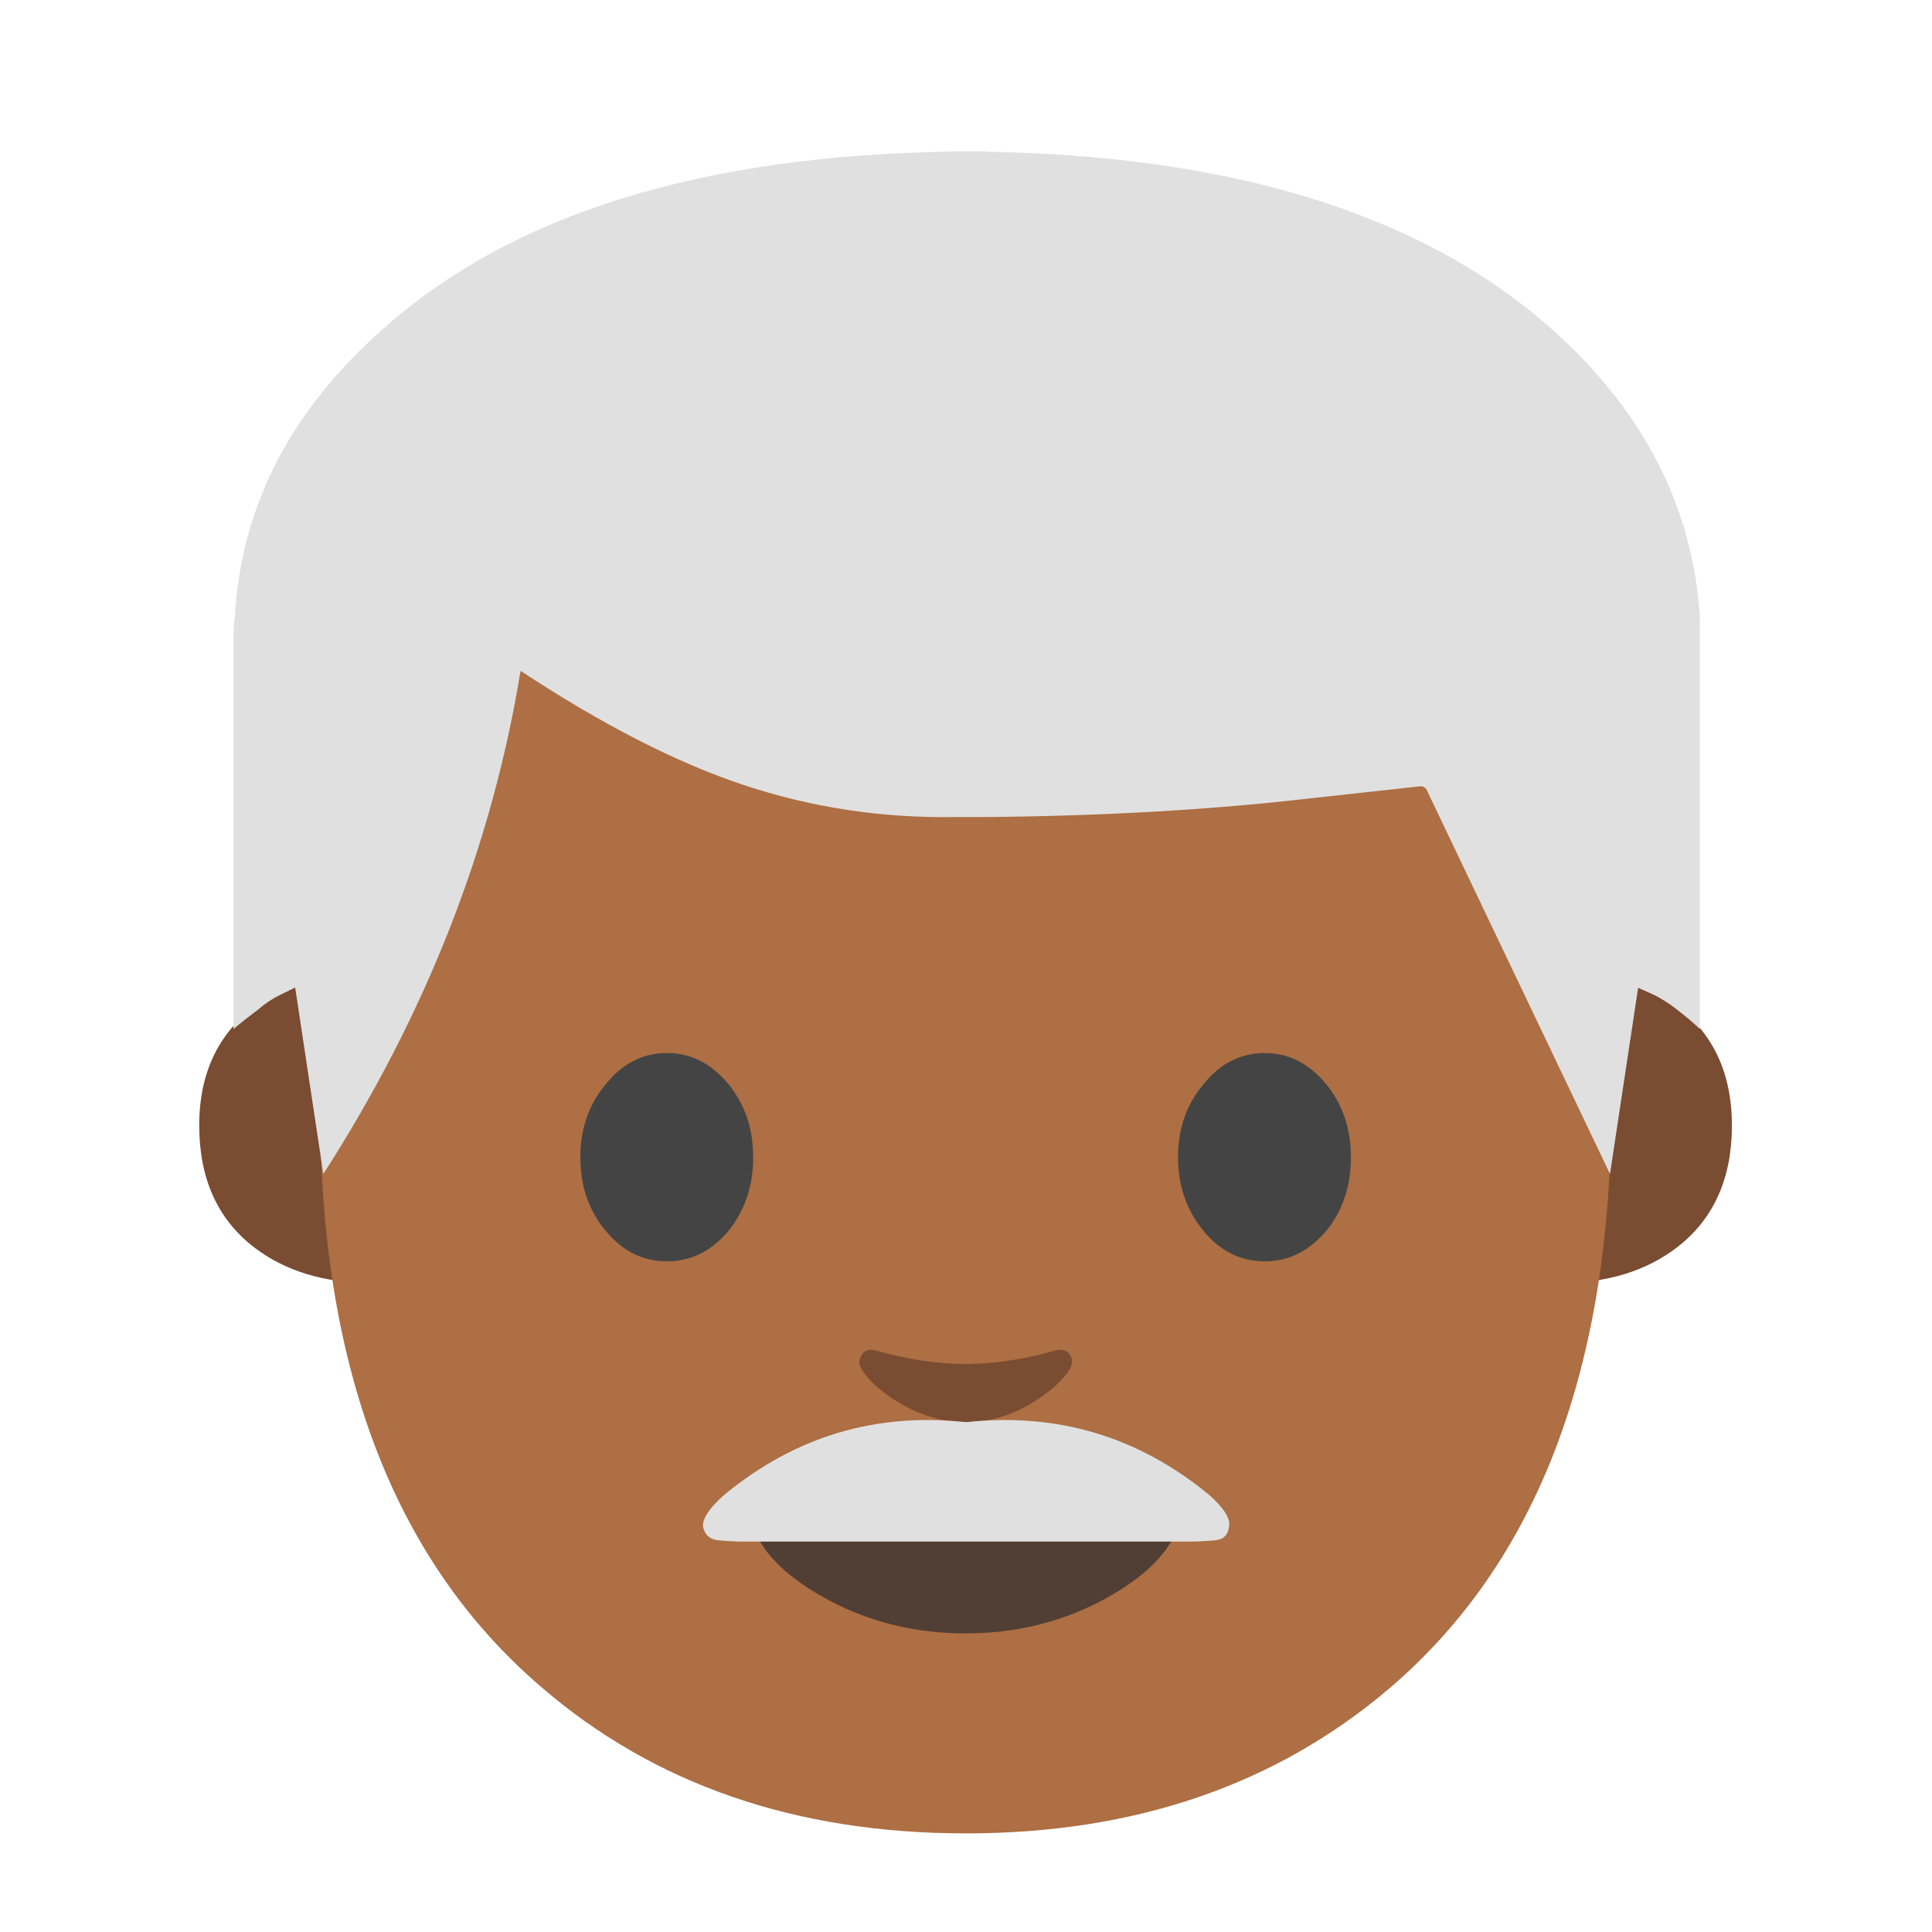
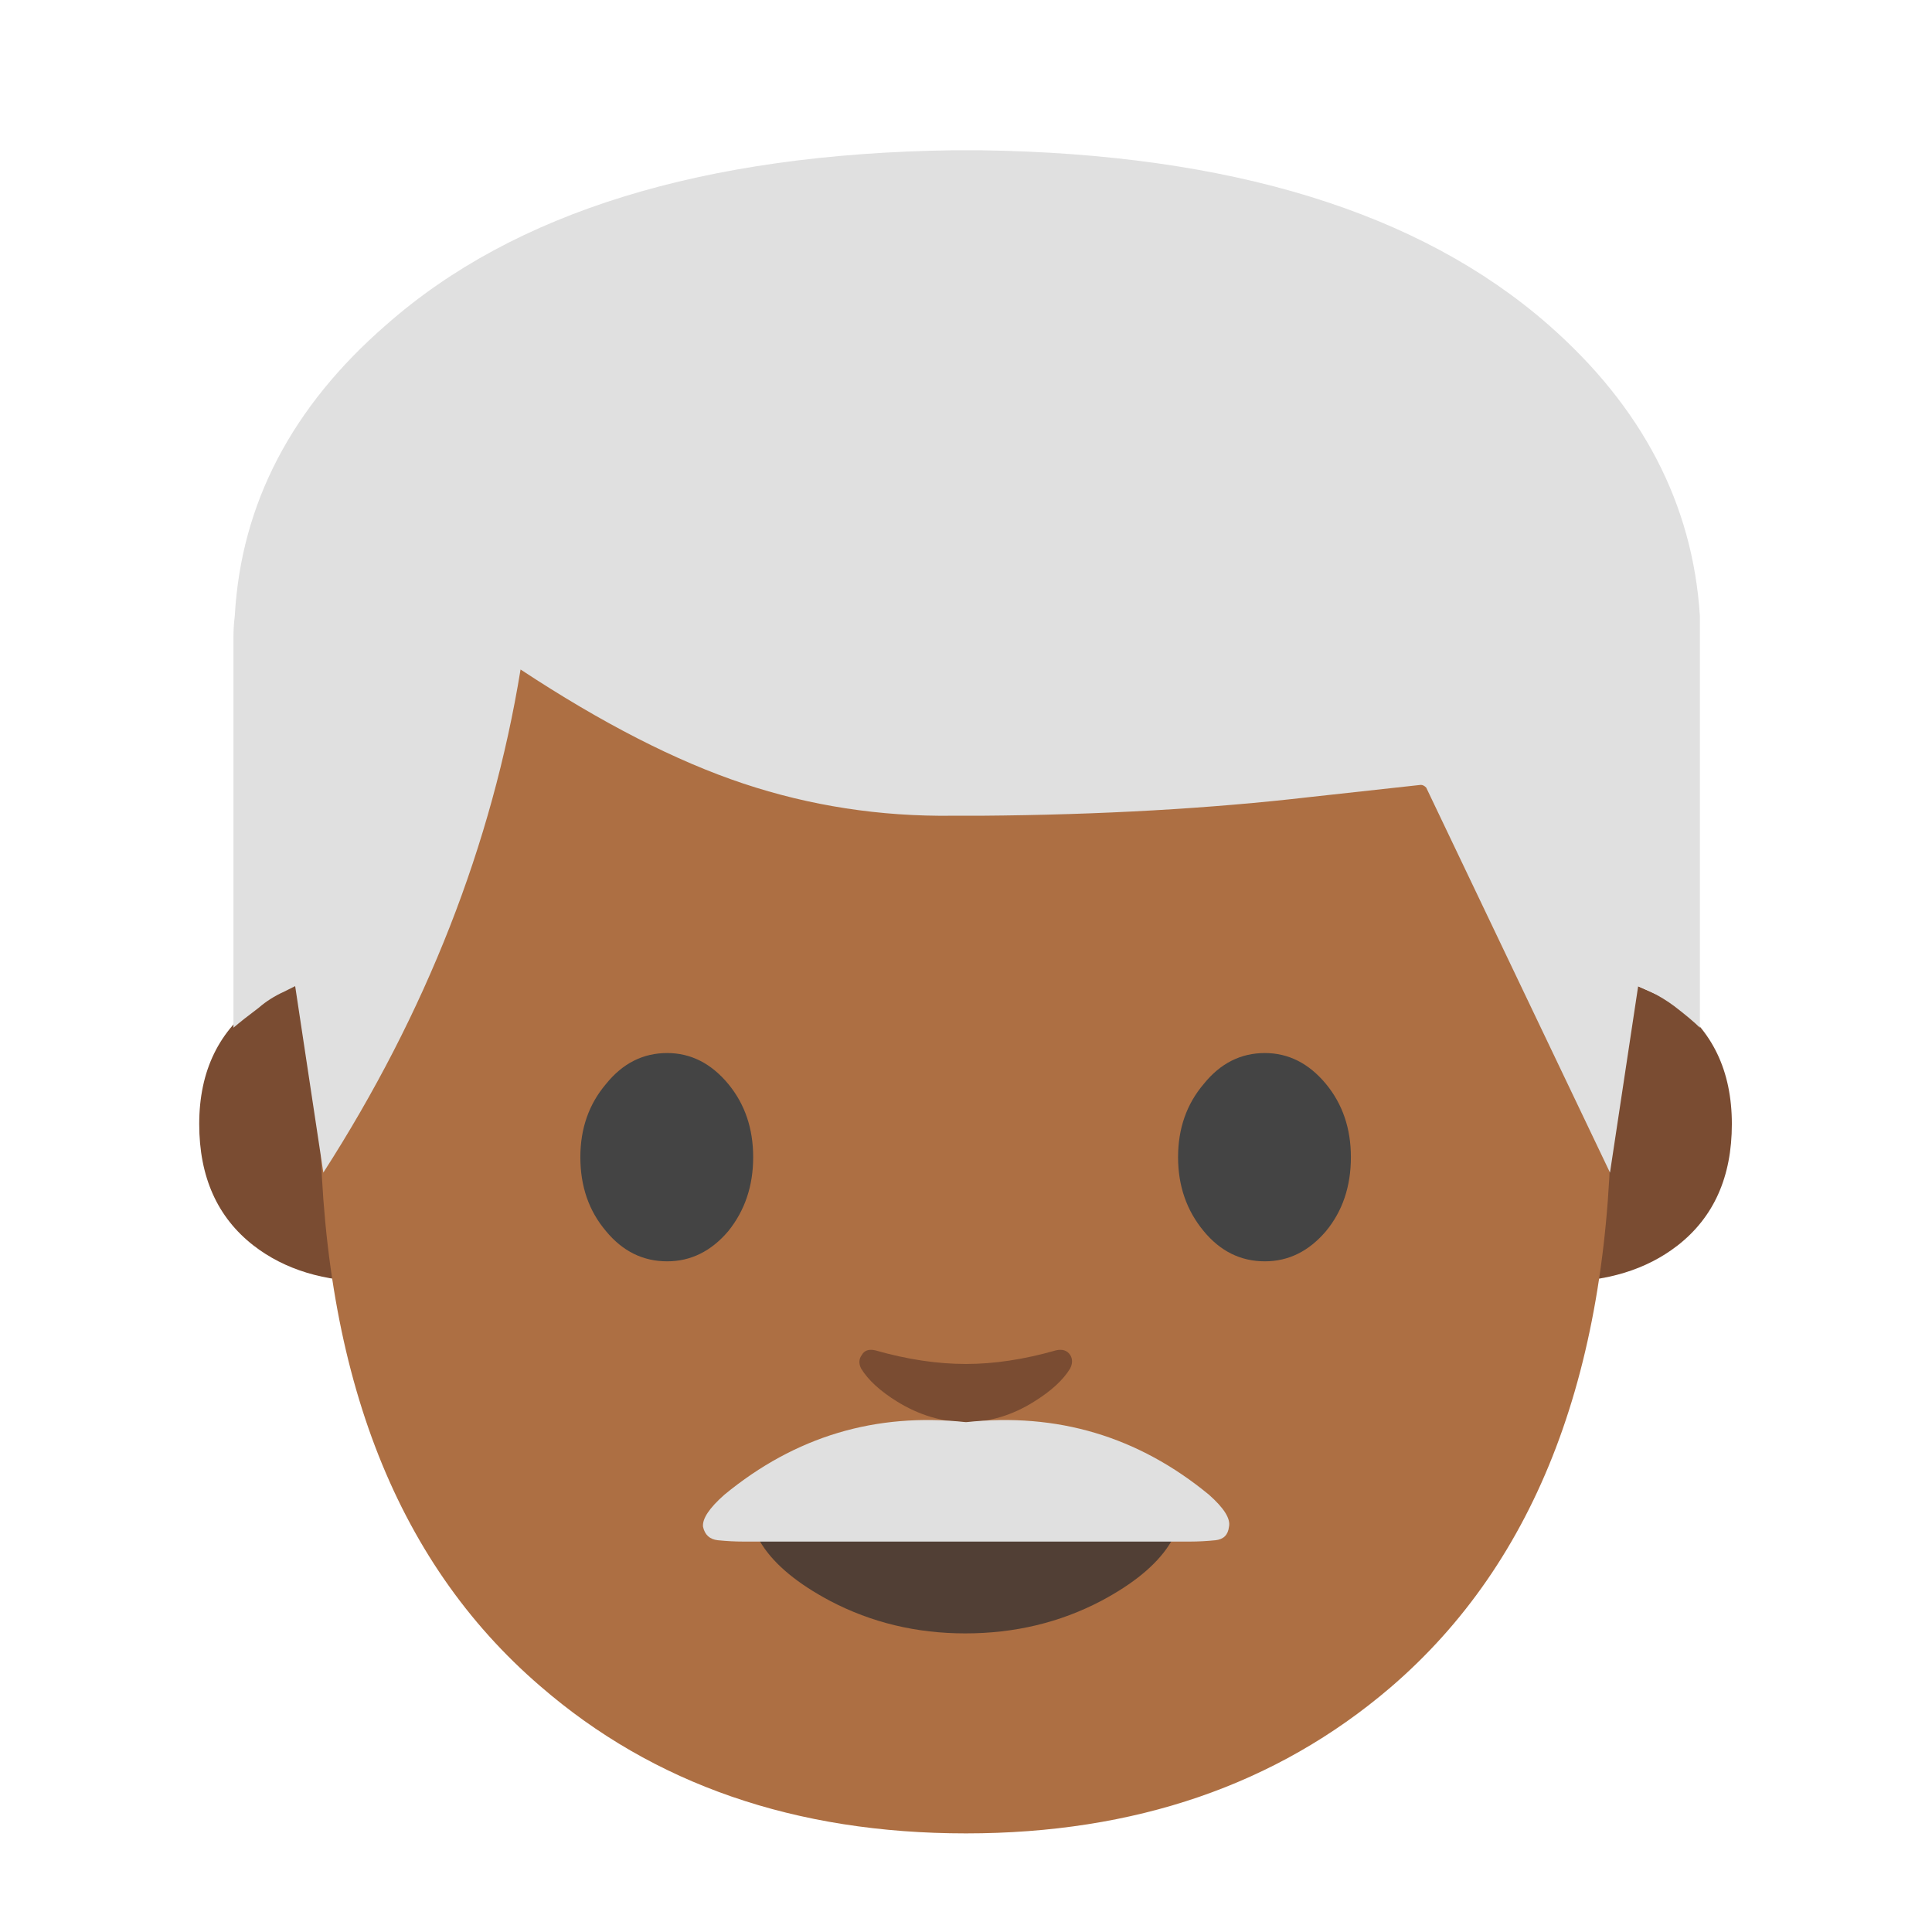
<svg xmlns="http://www.w3.org/2000/svg" xmlns:xlink="http://www.w3.org/1999/xlink" preserveAspectRatio="none" viewBox="0 0 72 72">
  <defs>
    <path id="a" fill="#7A4C32" d="M106.9 66.05h-3.6v20.3q4.75 0 7.85-2.4 3.6-2.8 3.6-8.05 0-5.3-3.9-8.1l-3.95-1.75z" />
    <path id="b" fill="#7A4C32" d="M24.7 66.05h-3.65l-3.9 1.75q-3.95 2.8-3.95 8.1 0 5.25 3.6 8.05 3.1 2.4 7.9 2.4v-20.3z" />
    <path id="c" fill="#AD6F43" d="M106.75 73.8q0-30.45-8.65-45.45Q87.85 10.6 64 10.6q-23.9 0-34.15 17.75-8.65 15-8.65 45.45 0 25.9 14.6 38.45Q47.05 122 64 122q16.8 0 28.1-9.65 14.65-12.55 14.65-38.55z" />
    <path id="d" fill="#444" d="M40.15 72.35q-1.7 2-1.7 4.85 0 2.9 1.7 4.9 1.65 2 4.05 2 2.35 0 4.05-2 1.65-2.05 1.65-4.9 0-2.85-1.65-4.85-1.7-2.05-4.05-2.05-2.4 0-4.05 2.05z" />
    <path id="e" fill="#444" d="M87.85 72.35q-1.7-2.05-4.05-2.05-2.4 0-4.05 2.05-1.7 2-1.7 4.85 0 2.85 1.7 4.9 1.65 2 4.05 2 2.35 0 4.05-2 1.65-2 1.65-4.9 0-2.85-1.65-4.85z" />
    <path id="f" fill="#513F35" d="M63.95 108.75q4.9 0 9-2.15 3.2-1.7 4.5-3.7.7-1.05.35-1.7-.35-.65-1.45-.65H51.6q-1.1 0-1.45.65-.35.65.35 1.7 1.3 2 4.5 3.7 4.1 2.15 8.95 2.15z" />
    <path id="g" fill="#7A4C32" d="M58 90q-.65-.15-.9.3-.3.4-.05.9.7 1.15 2.4 2.2 2.2 1.35 4.55 1.35 2.35 0 4.5-1.35 1.7-1.05 2.4-2.2.25-.5 0-.9-.3-.45-.95-.3-3.15.9-5.95.9-2.85 0-6-.9z" />
    <path id="h" fill="#E0E0E0" d="M63.35 23.8V23q-.4-6.25-5.65-10.85-7.2-6.3-21.15-6.5H35.5q-13.95.2-21.1 6.5Q9.1 16.75 8.75 23q-.05.4-.05.8v14.55q.35-.3.95-.75.4-.35.95-.6l.4-.2 1.05 6.95Q17.8 34.8 19.4 25q4.55 3 8.3 4.25 3.75 1.25 7.8 1.2h1.05q6.7-.05 12.3-.7l4.1-.45q.1 0 .2.1L60 43.75l1.05-6.95.45.2q.5.25.9.55.65.5.95.8V23.8z" />
-     <path id="i" fill="#E0E0E0" d="M26.2 56.9q.1.45.55.5.5.05.95.05h16.65q.45 0 .95-.05.45-.05.5-.5.1-.45-.75-1.2Q41.1 52.45 36 53q-5.05-.55-9 2.7-.85.75-.8 1.2z" />
+     <path id="i" fill="#E0E0E0" d="M36 53q-5.05-.55-9 2.7-.85.75-.8 1.2.1.45.55.5.5.05.95.05h16.65q.45 0 .95-.05.45-.05.5-.5.1-.45-.75-1.2Q41.1 52.45 36 53z" />
  </defs>
-   <use transform="matrix(.56247 0 0 .56247 0 -.75)" xlink:href="#a" />
-   <use transform="matrix(.56247 0 0 .56247 0 -.75)" xlink:href="#b" />
+   <use transform="matrix(.56245 0 0 .56245 0 -.8)" xlink:href="#a" />
+   <use transform="matrix(.56245 0 0 .56245 0 -.8)" xlink:href="#b" />
  <use transform="translate(0 -.3) scale(.5625)" xlink:href="#c" />
  <use transform="translate(0 -.3) scale(.5625)" xlink:href="#d" />
  <use transform="translate(0 -.3) scale(.5625)" xlink:href="#e" />
  <use transform="translate(0 -.3) scale(.5625)" xlink:href="#f" />
  <use transform="translate(0 -.3) scale(.5625)" xlink:href="#g" />
-   <use xlink:href="#h" />
+   <use transform="translate(0 -.05)" xlink:href="#h" />
  <use xlink:href="#i" />
</svg>
